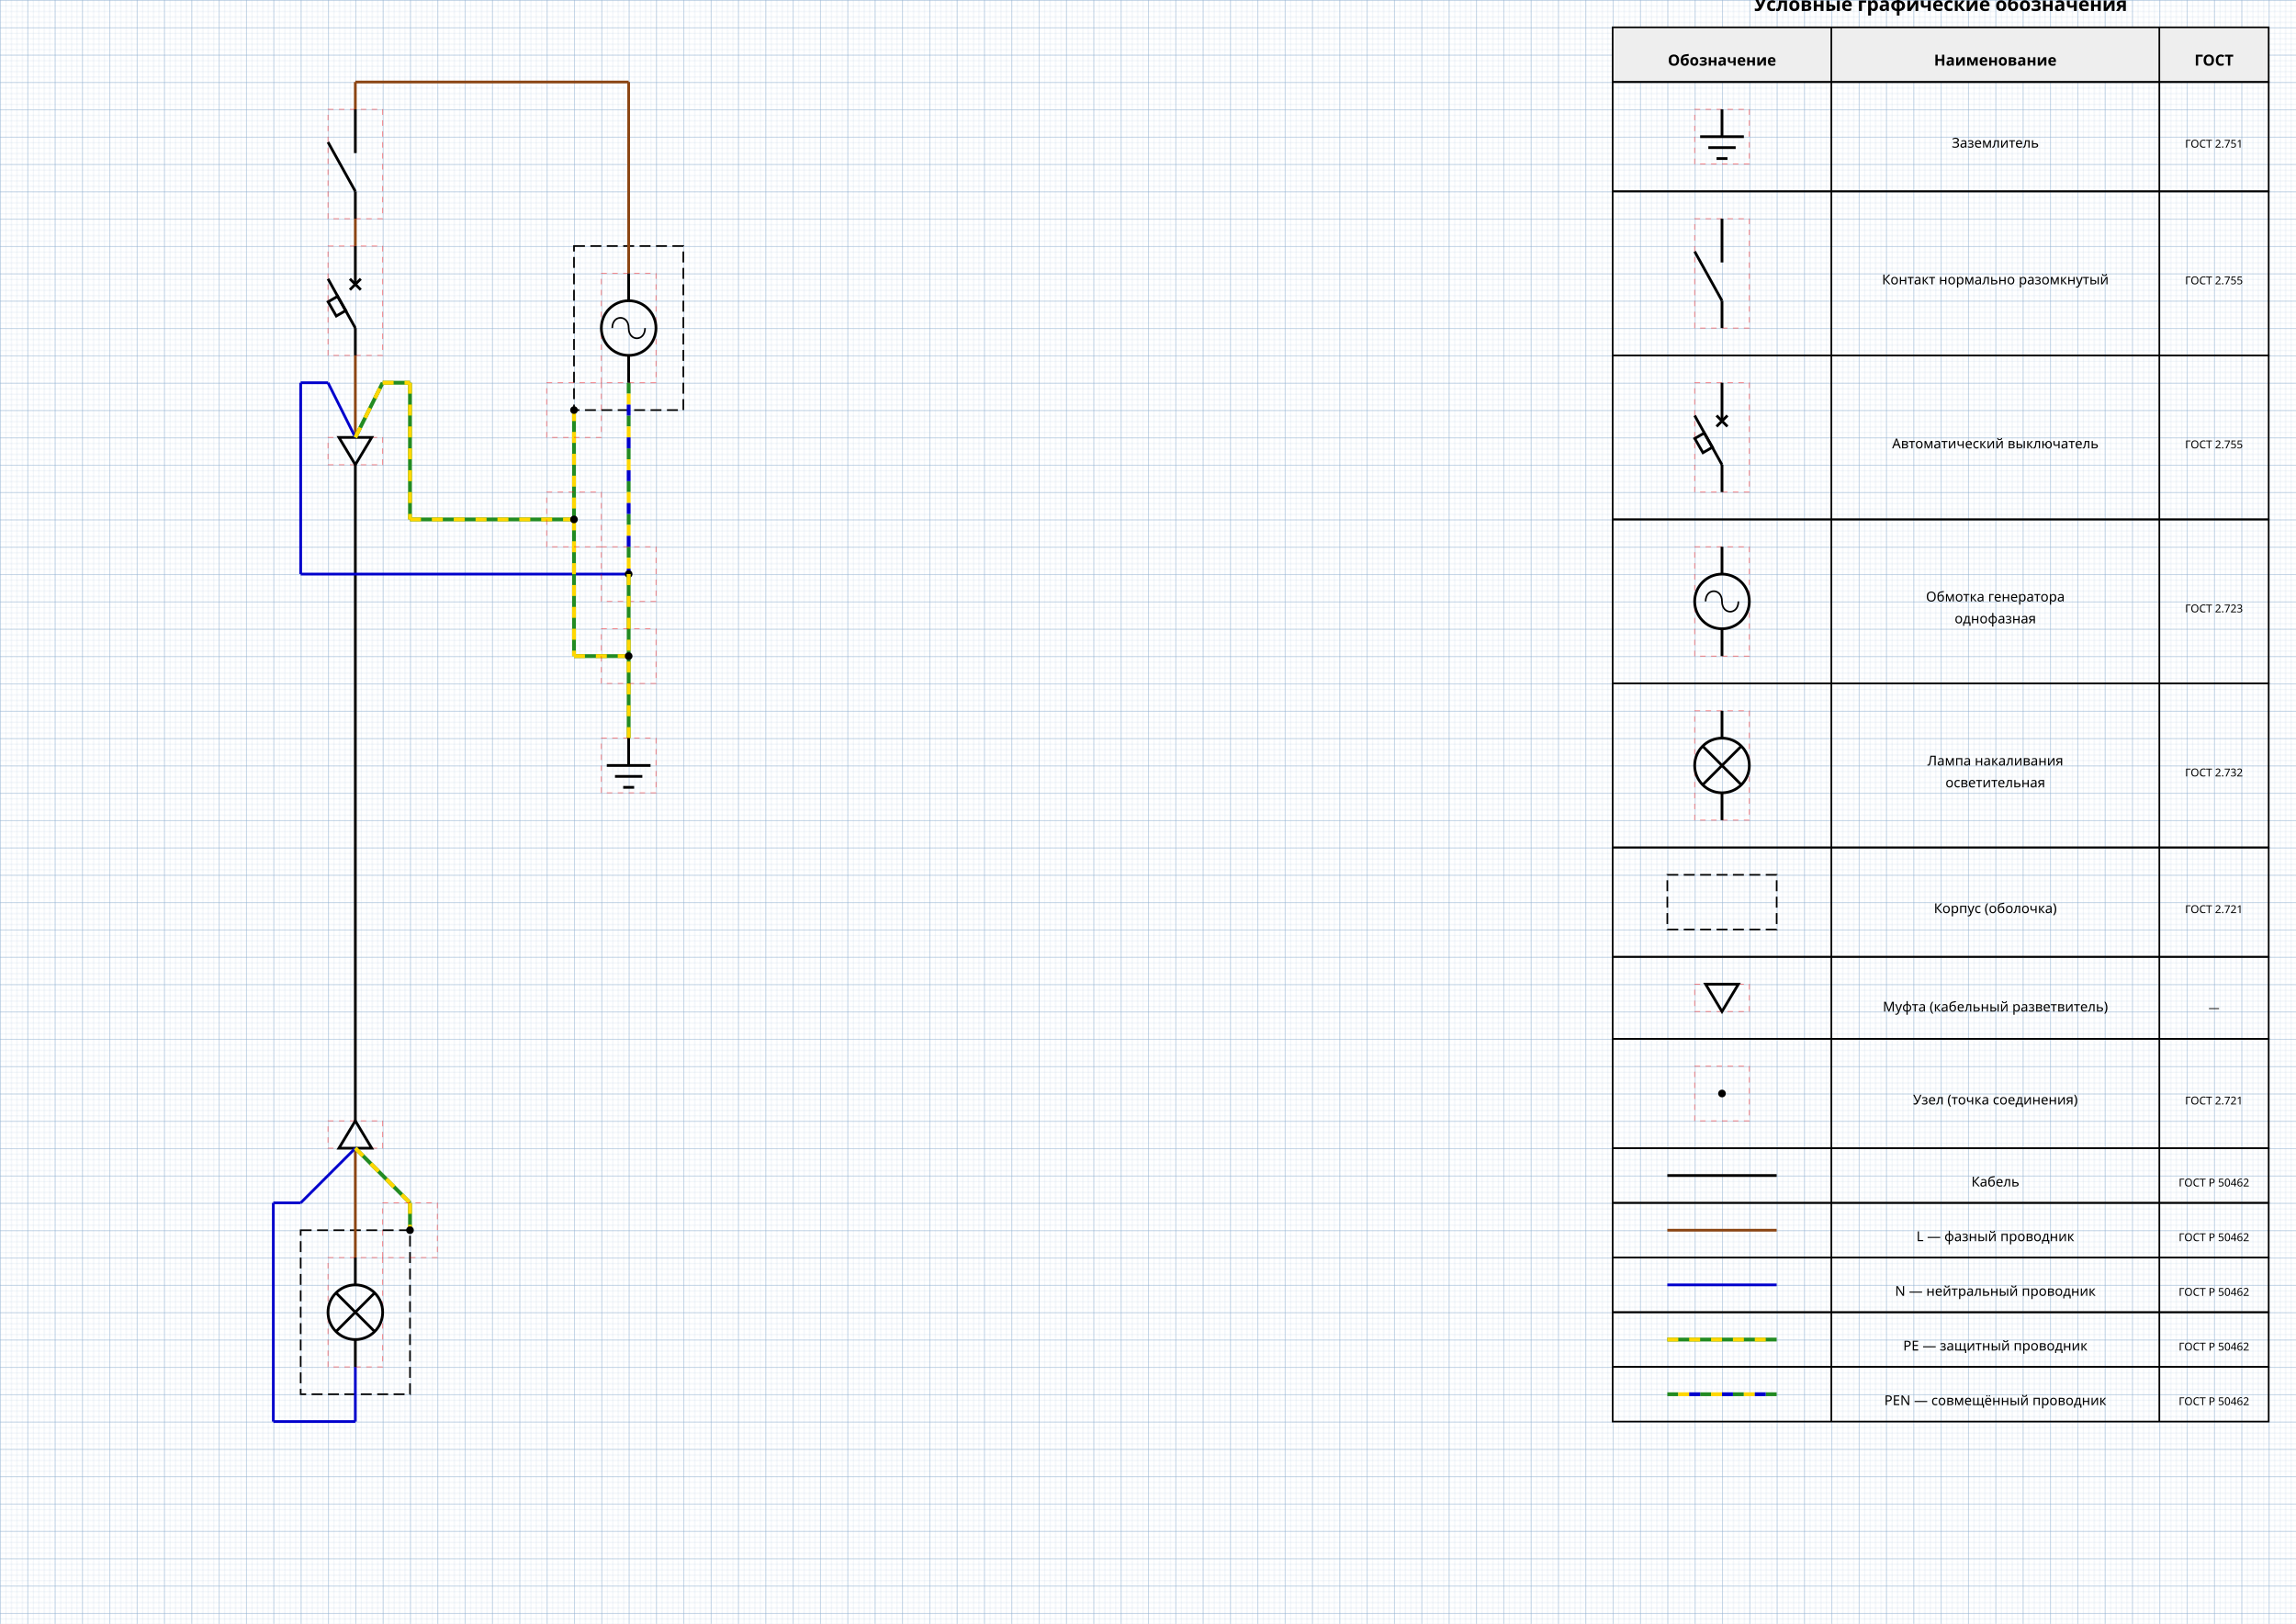
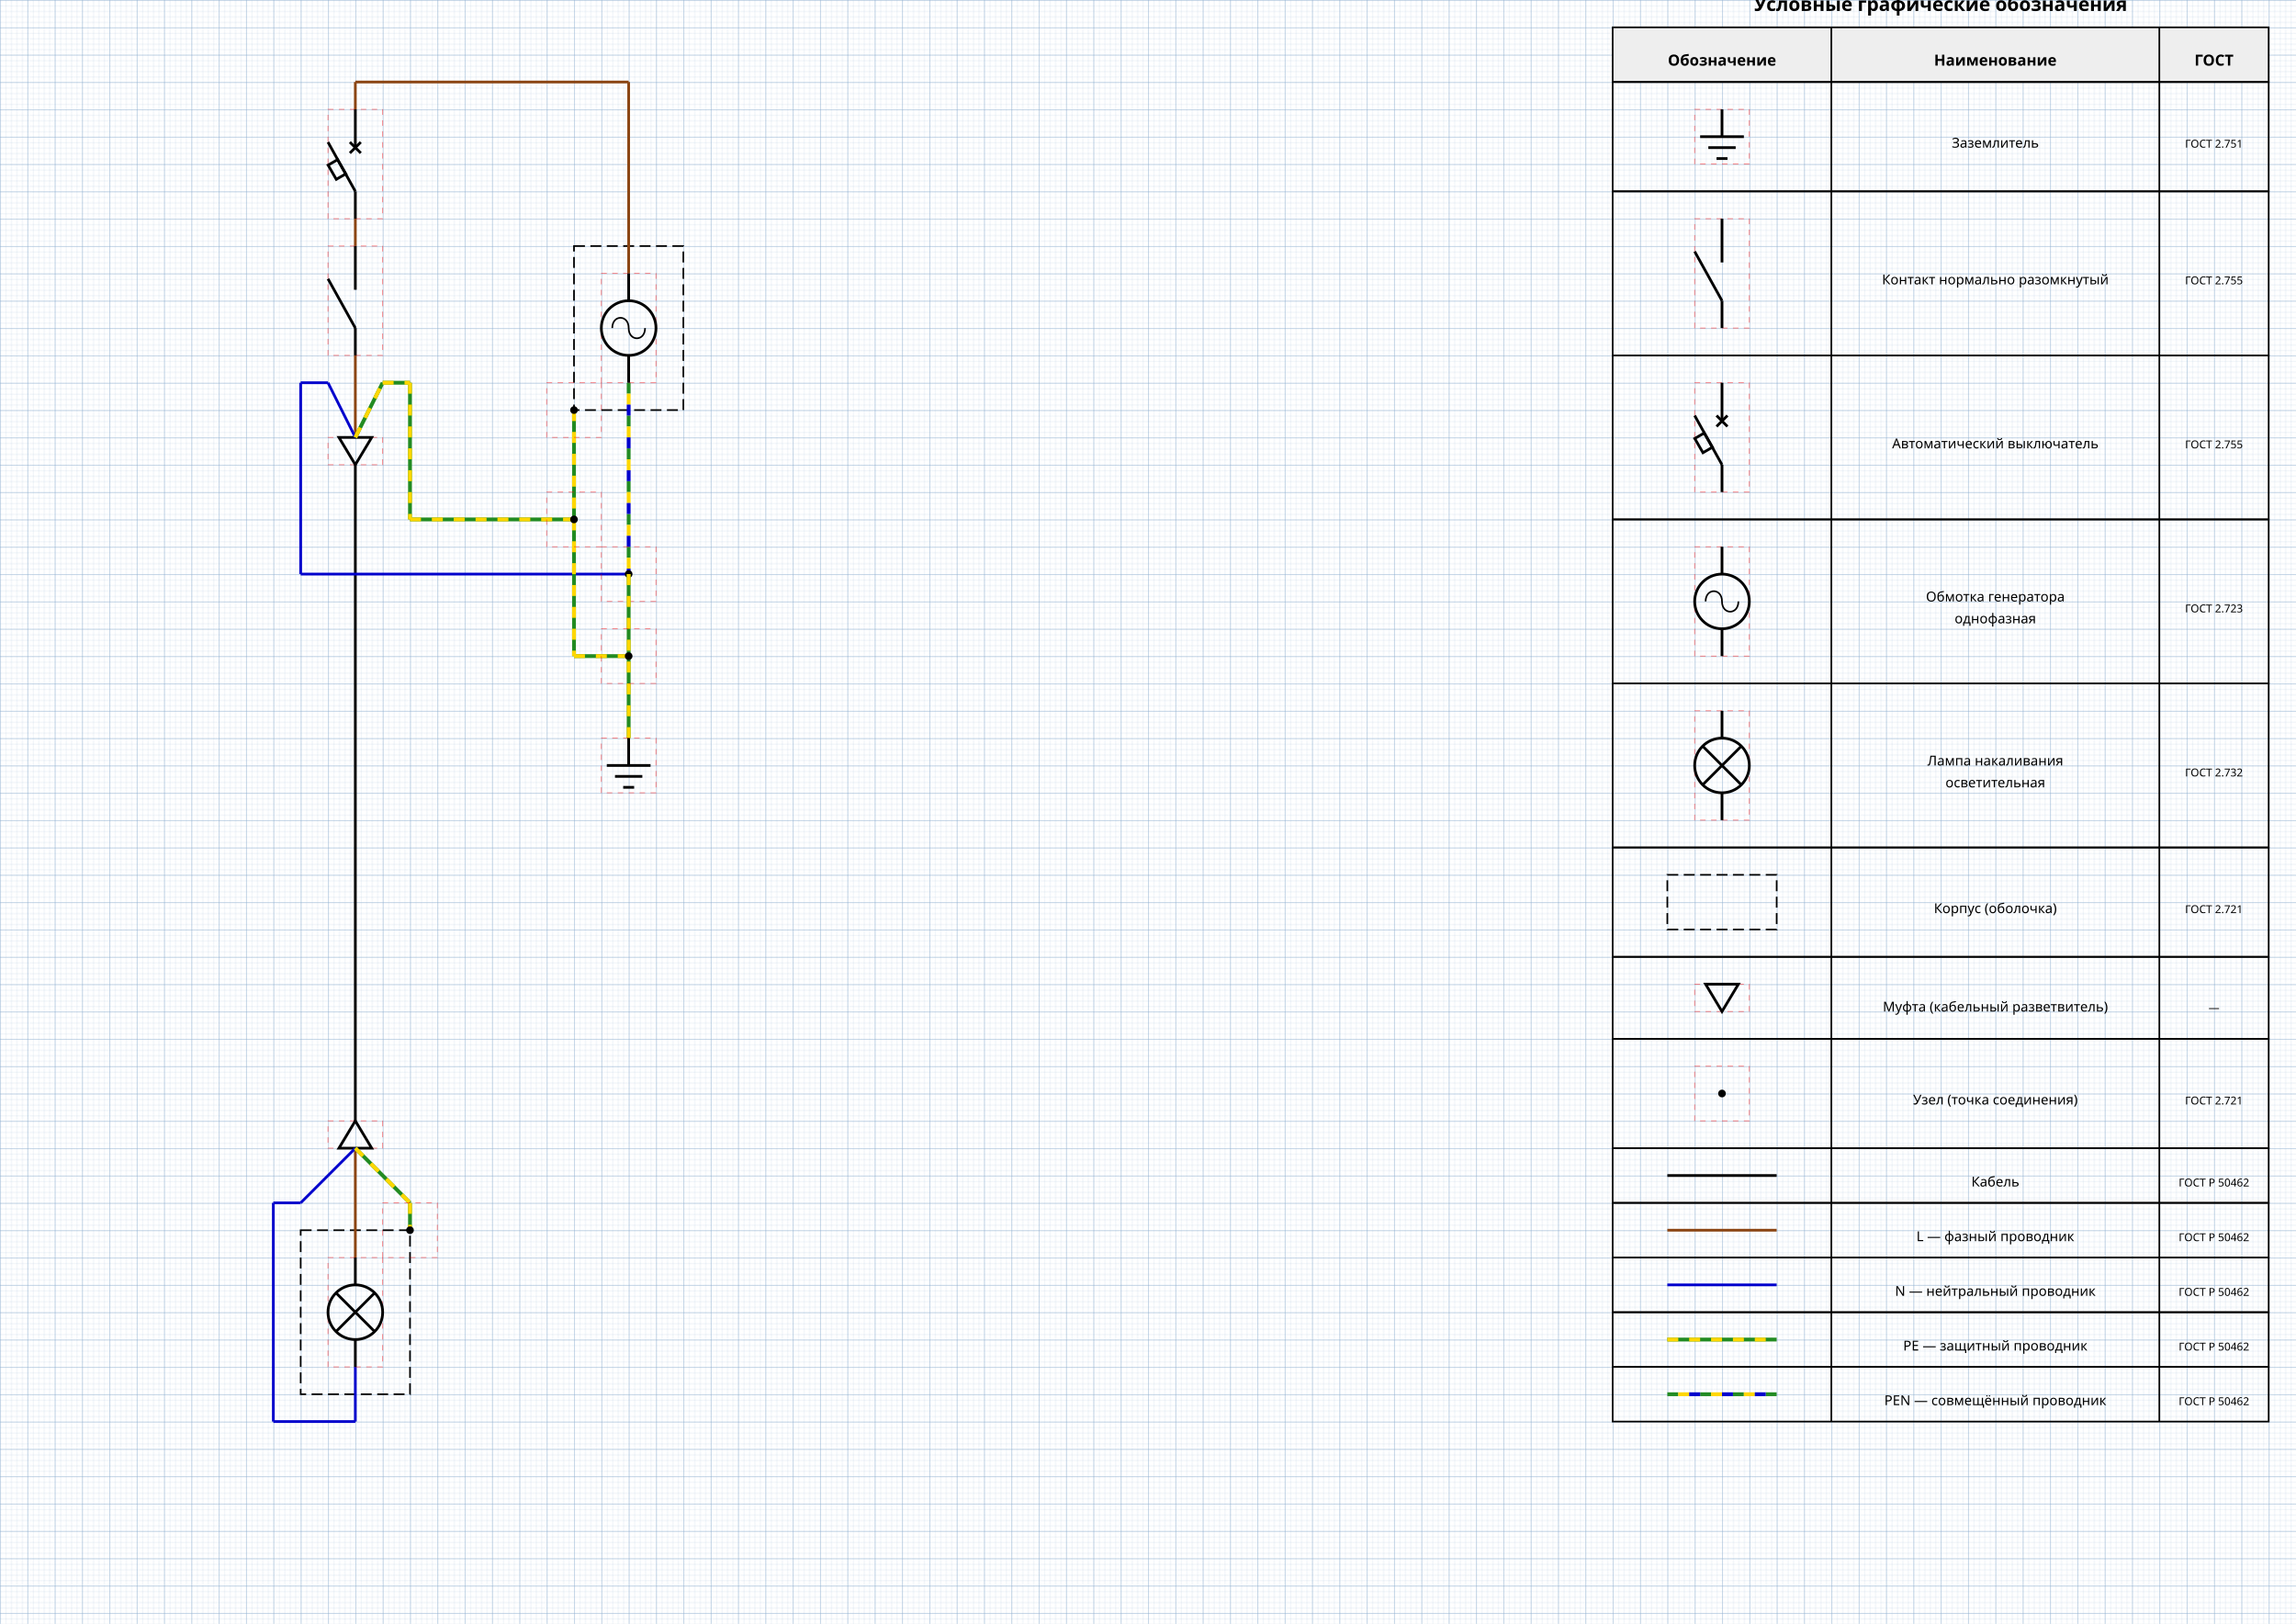
<svg xmlns="http://www.w3.org/2000/svg" width="420mm" height="297mm" viewBox="0 0 420 297">
  <rect width="420" height="297" fill="white" />
  <defs>
    <pattern id="mm1" width="1" height="1" patternUnits="userSpaceOnUse">
      <line x1="0" y1="0" x2="0" y2="1" stroke="#c8d8e8" stroke-width="0.1" />
      <line x1="0" y1="0" x2="1" y2="0" stroke="#c8d8e8" stroke-width="0.1" />
    </pattern>
    <pattern id="mm5" width="5" height="5" patternUnits="userSpaceOnUse">
      <rect width="5" height="5" fill="url(#mm1)" />
      <line x1="0" y1="0" x2="0" y2="5" stroke="#90b0d0" stroke-width="0.15" />
      <line x1="0" y1="0" x2="5" y2="0" stroke="#90b0d0" stroke-width="0.15" />
    </pattern>
    <symbol id="ugo-node" overflow="visible">
      <rect x="-5" y="-5" width="10" height="10" fill="none" stroke="red" stroke-width="0.15" stroke-dasharray="1,1" opacity="0.5" />
      <circle cx="0" cy="0" r="0.7" fill="black" stroke="none" />
    </symbol>
    <symbol id="ugo-ground" overflow="visible">
      <rect x="-5" y="0" width="10" height="10" fill="none" stroke="red" stroke-width="0.15" stroke-dasharray="1,1" opacity="0.5" />
      <g stroke="black" stroke-width="0.5">
        <line x1="0" y1="0" x2="0" y2="5" />
        <line x1="-4" y1="5" x2="4" y2="5" />
        <line x1="-2.5" y1="7" x2="2.5" y2="7" />
        <line x1="-1" y1="9" x2="1" y2="9" />
      </g>
    </symbol>
    <symbol id="ugo-contact" overflow="visible">
      <rect x="-5" y="0" width="10" height="20" fill="none" stroke="red" stroke-width="0.15" stroke-dasharray="1,1" opacity="0.5" />
      <g stroke="black" stroke-width="0.5" fill="none">
        <line x1="0" y1="0" x2="0" y2="8" />
        <line x1="0" y1="15" x2="-5" y2="6" />
        <line x1="0" y1="15" x2="0" y2="20" />
      </g>
    </symbol>
    <symbol id="ugo-breaker" overflow="visible">
      <rect x="-5" y="0" width="10" height="20" fill="none" stroke="red" stroke-width="0.15" stroke-dasharray="1,1" opacity="0.5" />
      <g stroke="black" stroke-width="0.5" fill="none">
        <line x1="0" y1="0" x2="0" y2="7" />
        <line x1="-1" y1="6" x2="1" y2="8" />
        <line x1="-1" y1="8" x2="1" y2="6" />
        <line x1="0" y1="15" x2="-5" y2="6" />
        <rect x="-2" y="-1.5" width="2" height="3" fill="none" stroke="black" stroke-width="0.5" transform="translate(-2.5, 10.5) rotate(-30)" />
        <line x1="0" y1="15" x2="0" y2="20" />
      </g>
    </symbol>
    <symbol id="ugo-generator" overflow="visible">
      <rect x="-5" y="0" width="10" height="20" fill="none" stroke="red" stroke-width="0.15" stroke-dasharray="1,1" opacity="0.5" />
      <g stroke="black" stroke-width="0.5" fill="none">
        <line x1="0" y1="0" x2="0" y2="5" />
        <circle cx="0" cy="10" r="5" />
        <path d="M-3,10 C-3,7.5 0,7.5 0,10 S3,12.5 3,10" stroke-width="0.3" />
        <line x1="0" y1="15" x2="0" y2="20" />
      </g>
    </symbol>
    <symbol id="ugo-lamp" overflow="visible">
      <rect x="-5" y="0" width="10" height="20" fill="none" stroke="red" stroke-width="0.15" stroke-dasharray="1,1" opacity="0.5" />
      <g stroke="black" stroke-width="0.5" fill="none">
        <line x1="0" y1="0" x2="0" y2="5" />
        <circle cx="0" cy="10" r="5" />
        <line x1="-3.5" y1="6.5" x2="3.5" y2="13.5" />
        <line x1="3.5" y1="6.5" x2="-3.5" y2="13.5" />
        <line x1="0" y1="15" x2="0" y2="20" />
      </g>
    </symbol>
    <symbol id="ugo-mufta" overflow="visible">
      <rect x="-5" y="0" width="10" height="5" fill="none" stroke="red" stroke-width="0.15" stroke-dasharray="1,1" opacity="0.5" />
      <polygon points="-3,0 3,0 0,5" stroke="black" stroke-width="0.5" fill="none" />
    </symbol>
  </defs>
  <rect width="420" height="297" fill="url(#mm5)" />
  <rect x="55" y="225" width="20" height="30" fill="none" stroke="black" stroke-width="0.3" stroke-dasharray="2,1" />
  <rect x="105" y="45" width="20" height="30" fill="none" stroke="black" stroke-width="0.3" stroke-dasharray="2,1" />
  <g stroke="#8B4513" stroke-width="0.5">
    <line x1="115" y1="15" x2="65" y2="15" />
    <line x1="115" y1="15" x2="115" y2="50" />
    <line x1="65" y1="15" x2="65" y2="20" />
    <line x1="65" y1="40" x2="65" y2="45" />
    <line x1="65" y1="65" x2="65" y2="80" />
    <line x1="65" y1="210" x2="65" y2="230" />
  </g>
-   <use href="#ugo-contact" x="65" y="20" />
-   <use href="#ugo-breaker" x="65" y="45" />
+   <use href="#ugo-breaker" x="65" y="20" />
+   <use href="#ugo-contact" x="65" y="45" />
  <use href="#ugo-mufta" x="65" y="80" />
  <line x1="65" y1="85" x2="65" y2="205" stroke="black" stroke-width="0.5" />
  <g transform="translate(65, 210) scale(1, -1)">
    <use href="#ugo-mufta" />
  </g>
  <g stroke="#0000CC" stroke-width="0.5">
    <line x1="55" y1="105" x2="115" y2="105" />
    <line x1="55" y1="105" x2="55" y2="70" />
    <line x1="55" y1="70" x2="60" y2="70" />
    <line x1="60" y1="70" x2="65" y2="80" />
    <line x1="65" y1="210" x2="55" y2="220" />
    <line x1="55" y1="220" x2="50" y2="220" />
    <line x1="50" y1="220" x2="50" y2="260" />
    <line x1="50" y1="260" x2="65" y2="260" />
    <line x1="65" y1="260" x2="65" y2="250" />
  </g>
  <g stroke-width="0.7">
    <line x1="115" y1="70" x2="115" y2="105" stroke="#228B22" stroke-dasharray="2,4" stroke-dashoffset="0" />
    <line x1="115" y1="70" x2="115" y2="105" stroke="#FFD700" stroke-dasharray="2,4" stroke-dashoffset="4" />
    <line x1="115" y1="70" x2="115" y2="105" stroke="#0000CC" stroke-dasharray="2,4" stroke-dashoffset="2" />
  </g>
  <use href="#ugo-node" x="115" y="105" />
  <g stroke-width="0.7">
    <line x1="115" y1="105" x2="115" y2="135" stroke="#228B22" />
    <line x1="115" y1="105" x2="115" y2="135" stroke="#FFD700" stroke-dasharray="2,2" />
  </g>
  <g stroke-width="0.7">
    <line x1="65" y1="80" x2="70" y2="70" stroke="#228B22" />
    <line x1="70" y1="70" x2="75" y2="70" stroke="#228B22" />
    <line x1="75" y1="70" x2="75" y2="95" stroke="#228B22" />
    <line x1="75" y1="95" x2="105" y2="95" stroke="#228B22" />
    <line x1="105" y1="75" x2="105" y2="120" stroke="#228B22" />
    <line x1="105" y1="120" x2="115" y2="120" stroke="#228B22" />
    <line x1="65" y1="210" x2="75" y2="220" stroke="#228B22" />
    <line x1="75" y1="220" x2="75" y2="225" stroke="#228B22" />
    <line x1="65" y1="80" x2="70" y2="70" stroke="#FFD700" stroke-dasharray="2,2" />
    <line x1="70" y1="70" x2="75" y2="70" stroke="#FFD700" stroke-dasharray="2,2" />
    <line x1="75" y1="70" x2="75" y2="95" stroke="#FFD700" stroke-dasharray="2,2" />
    <line x1="75" y1="95" x2="105" y2="95" stroke="#FFD700" stroke-dasharray="2,2" />
    <line x1="105" y1="75" x2="105" y2="120" stroke="#FFD700" stroke-dasharray="2,2" />
    <line x1="105" y1="120" x2="115" y2="120" stroke="#FFD700" stroke-dasharray="2,2" />
    <line x1="65" y1="210" x2="75" y2="220" stroke="#FFD700" stroke-dasharray="2,2" />
    <line x1="75" y1="220" x2="75" y2="225" stroke="#FFD700" stroke-dasharray="2,2" />
  </g>
  <use href="#ugo-node" x="75" y="225" />
  <use href="#ugo-node" x="105" y="95" />
  <use href="#ugo-node" x="105" y="75" />
  <use href="#ugo-node" x="115" y="120" />
  <use href="#ugo-generator" x="115" y="50" />
  <use href="#ugo-lamp" x="65" y="230" />
  <use href="#ugo-ground" x="115" y="135" />
  <g transform="translate(295, 5)" stroke="black" stroke-width="0.3" font-family="sans-serif">
    <text x="60" y="-3" font-size="3.5" font-weight="bold" text-anchor="middle" stroke="none" fill="black">Условные графические обозначения</text>
    <rect x="0" y="0" width="120" height="10" fill="#eee" stroke="black" />
    <text x="20" y="7" font-size="2.8" text-anchor="middle" stroke="none" fill="black" font-weight="bold">Обозначение</text>
    <text x="70" y="7" font-size="2.8" text-anchor="middle" stroke="none" fill="black" font-weight="bold">Наименование</text>
    <text x="110" y="7" font-size="2.8" text-anchor="middle" stroke="none" fill="black" font-weight="bold">ГОСТ</text>
    <line x1="40" y1="0" x2="40" y2="10" />
    <line x1="100" y1="0" x2="100" y2="10" />
    <rect x="0" y="10" width="120" height="20" fill="none" stroke="black" />
    <line x1="40" y1="10" x2="40" y2="30" />
    <line x1="100" y1="10" x2="100" y2="30" />
    <use href="#ugo-ground" x="20" y="15" />
    <text x="70" y="22" font-size="2.5" text-anchor="middle" stroke="none" fill="black">Заземлитель</text>
    <text x="110" y="22" font-size="2" text-anchor="middle" stroke="none" fill="black">ГОСТ 2.751</text>
    <rect x="0" y="30" width="120" height="30" fill="none" stroke="black" />
    <line x1="40" y1="30" x2="40" y2="60" />
    <line x1="100" y1="30" x2="100" y2="60" />
    <use href="#ugo-contact" x="20" y="35" />
    <text x="70" y="47" font-size="2.5" text-anchor="middle" stroke="none" fill="black">Контакт нормально разомкнутый</text>
    <text x="110" y="47" font-size="2" text-anchor="middle" stroke="none" fill="black">ГОСТ 2.755</text>
    <rect x="0" y="60" width="120" height="30" fill="none" stroke="black" />
    <line x1="40" y1="60" x2="40" y2="90" />
    <line x1="100" y1="60" x2="100" y2="90" />
    <use href="#ugo-breaker" x="20" y="65" />
    <text x="70" y="77" font-size="2.5" text-anchor="middle" stroke="none" fill="black">Автоматический выключатель</text>
    <text x="110" y="77" font-size="2" text-anchor="middle" stroke="none" fill="black">ГОСТ 2.755</text>
    <rect x="0" y="90" width="120" height="30" fill="none" stroke="black" />
    <line x1="40" y1="90" x2="40" y2="120" />
    <line x1="100" y1="90" x2="100" y2="120" />
    <use href="#ugo-generator" x="20" y="95" />
    <text x="70" y="105" font-size="2.5" text-anchor="middle" stroke="none" fill="black">Обмотка генератора</text>
    <text x="70" y="109" font-size="2.5" text-anchor="middle" stroke="none" fill="black">однофазная</text>
    <text x="110" y="107" font-size="2" text-anchor="middle" stroke="none" fill="black">ГОСТ 2.723</text>
    <rect x="0" y="120" width="120" height="30" fill="none" stroke="black" />
    <line x1="40" y1="120" x2="40" y2="150" />
    <line x1="100" y1="120" x2="100" y2="150" />
    <use href="#ugo-lamp" x="20" y="125" />
    <text x="70" y="135" font-size="2.5" text-anchor="middle" stroke="none" fill="black">Лампа накаливания</text>
    <text x="70" y="139" font-size="2.5" text-anchor="middle" stroke="none" fill="black">осветительная</text>
    <text x="110" y="137" font-size="2" text-anchor="middle" stroke="none" fill="black">ГОСТ 2.732</text>
    <rect x="0" y="150" width="120" height="20" fill="none" stroke="black" />
    <line x1="40" y1="150" x2="40" y2="170" />
    <line x1="100" y1="150" x2="100" y2="170" />
    <rect x="10" y="155" width="20" height="10" fill="none" stroke="black" stroke-dasharray="2,1" />
    <text x="70" y="162" font-size="2.5" text-anchor="middle" stroke="none" fill="black">Корпус (оболочка)</text>
    <text x="110" y="162" font-size="2" text-anchor="middle" stroke="none" fill="black">ГОСТ 2.721</text>
    <rect x="0" y="170" width="120" height="15" fill="none" stroke="black" />
    <line x1="40" y1="170" x2="40" y2="185" />
    <line x1="100" y1="170" x2="100" y2="185" />
    <use href="#ugo-mufta" x="20" y="175" />
    <text x="70" y="180" font-size="2.5" text-anchor="middle" stroke="none" fill="black">Муфта (кабельный разветвитель)</text>
    <text x="110" y="180" font-size="2" text-anchor="middle" stroke="none" fill="black">—</text>
    <rect x="0" y="185" width="120" height="20" fill="none" stroke="black" />
    <line x1="40" y1="185" x2="40" y2="205" />
    <line x1="100" y1="185" x2="100" y2="205" />
    <use href="#ugo-node" x="20" y="195" />
    <text x="70" y="197" font-size="2.5" text-anchor="middle" stroke="none" fill="black">Узел (точка соединения)</text>
    <text x="110" y="197" font-size="2" text-anchor="middle" stroke="none" fill="black">ГОСТ 2.721</text>
    <rect x="0" y="205" width="120" height="10" fill="none" stroke="black" />
    <line x1="40" y1="205" x2="40" y2="215" />
    <line x1="100" y1="205" x2="100" y2="215" />
    <line x1="10" y1="210" x2="30" y2="210" stroke="black" stroke-width="0.5" />
    <text x="70" y="212" font-size="2.5" text-anchor="middle" stroke="none" fill="black">Кабель</text>
    <text x="110" y="212" font-size="2" text-anchor="middle" stroke="none" fill="black">ГОСТ Р 50462</text>
    <rect x="0" y="215" width="120" height="10" fill="none" stroke="black" />
    <line x1="40" y1="215" x2="40" y2="225" />
    <line x1="100" y1="215" x2="100" y2="225" />
    <line x1="10" y1="220" x2="30" y2="220" stroke="#8B4513" stroke-width="0.5" />
    <text x="70" y="222" font-size="2.5" text-anchor="middle" stroke="none" fill="black">L — фазный проводник</text>
    <text x="110" y="222" font-size="2" text-anchor="middle" stroke="none" fill="black">ГОСТ Р 50462</text>
    <rect x="0" y="225" width="120" height="10" fill="none" stroke="black" />
    <line x1="40" y1="225" x2="40" y2="235" />
    <line x1="100" y1="225" x2="100" y2="235" />
    <line x1="10" y1="230" x2="30" y2="230" stroke="#0000CC" stroke-width="0.5" />
    <text x="70" y="232" font-size="2.5" text-anchor="middle" stroke="none" fill="black">N — нейтральный проводник</text>
    <text x="110" y="232" font-size="2" text-anchor="middle" stroke="none" fill="black">ГОСТ Р 50462</text>
    <rect x="0" y="235" width="120" height="10" fill="none" stroke="black" />
    <line x1="40" y1="235" x2="40" y2="245" />
    <line x1="100" y1="235" x2="100" y2="245" />
    <line x1="10" y1="240" x2="30" y2="240" stroke="#228B22" stroke-width="0.7" />
    <line x1="10" y1="240" x2="30" y2="240" stroke="#FFD700" stroke-width="0.7" stroke-dasharray="2,2" />
    <text x="70" y="242" font-size="2.5" text-anchor="middle" stroke="none" fill="black">PE — защитный проводник</text>
    <text x="110" y="242" font-size="2" text-anchor="middle" stroke="none" fill="black">ГОСТ Р 50462</text>
    <rect x="0" y="245" width="120" height="10" fill="none" stroke="black" />
    <line x1="40" y1="245" x2="40" y2="255" />
    <line x1="100" y1="245" x2="100" y2="255" />
    <line x1="10" y1="250" x2="30" y2="250" stroke="#228B22" stroke-width="0.7" stroke-dasharray="2,4" stroke-dashoffset="0" />
    <line x1="10" y1="250" x2="30" y2="250" stroke="#FFD700" stroke-width="0.7" stroke-dasharray="2,4" stroke-dashoffset="4" />
    <line x1="10" y1="250" x2="30" y2="250" stroke="#0000CC" stroke-width="0.7" stroke-dasharray="2,4" stroke-dashoffset="2" />
    <text x="70" y="252" font-size="2.5" text-anchor="middle" stroke="none" fill="black">PEN — совмещённый проводник</text>
    <text x="110" y="252" font-size="2" text-anchor="middle" stroke="none" fill="black">ГОСТ Р 50462</text>
  </g>
</svg>
